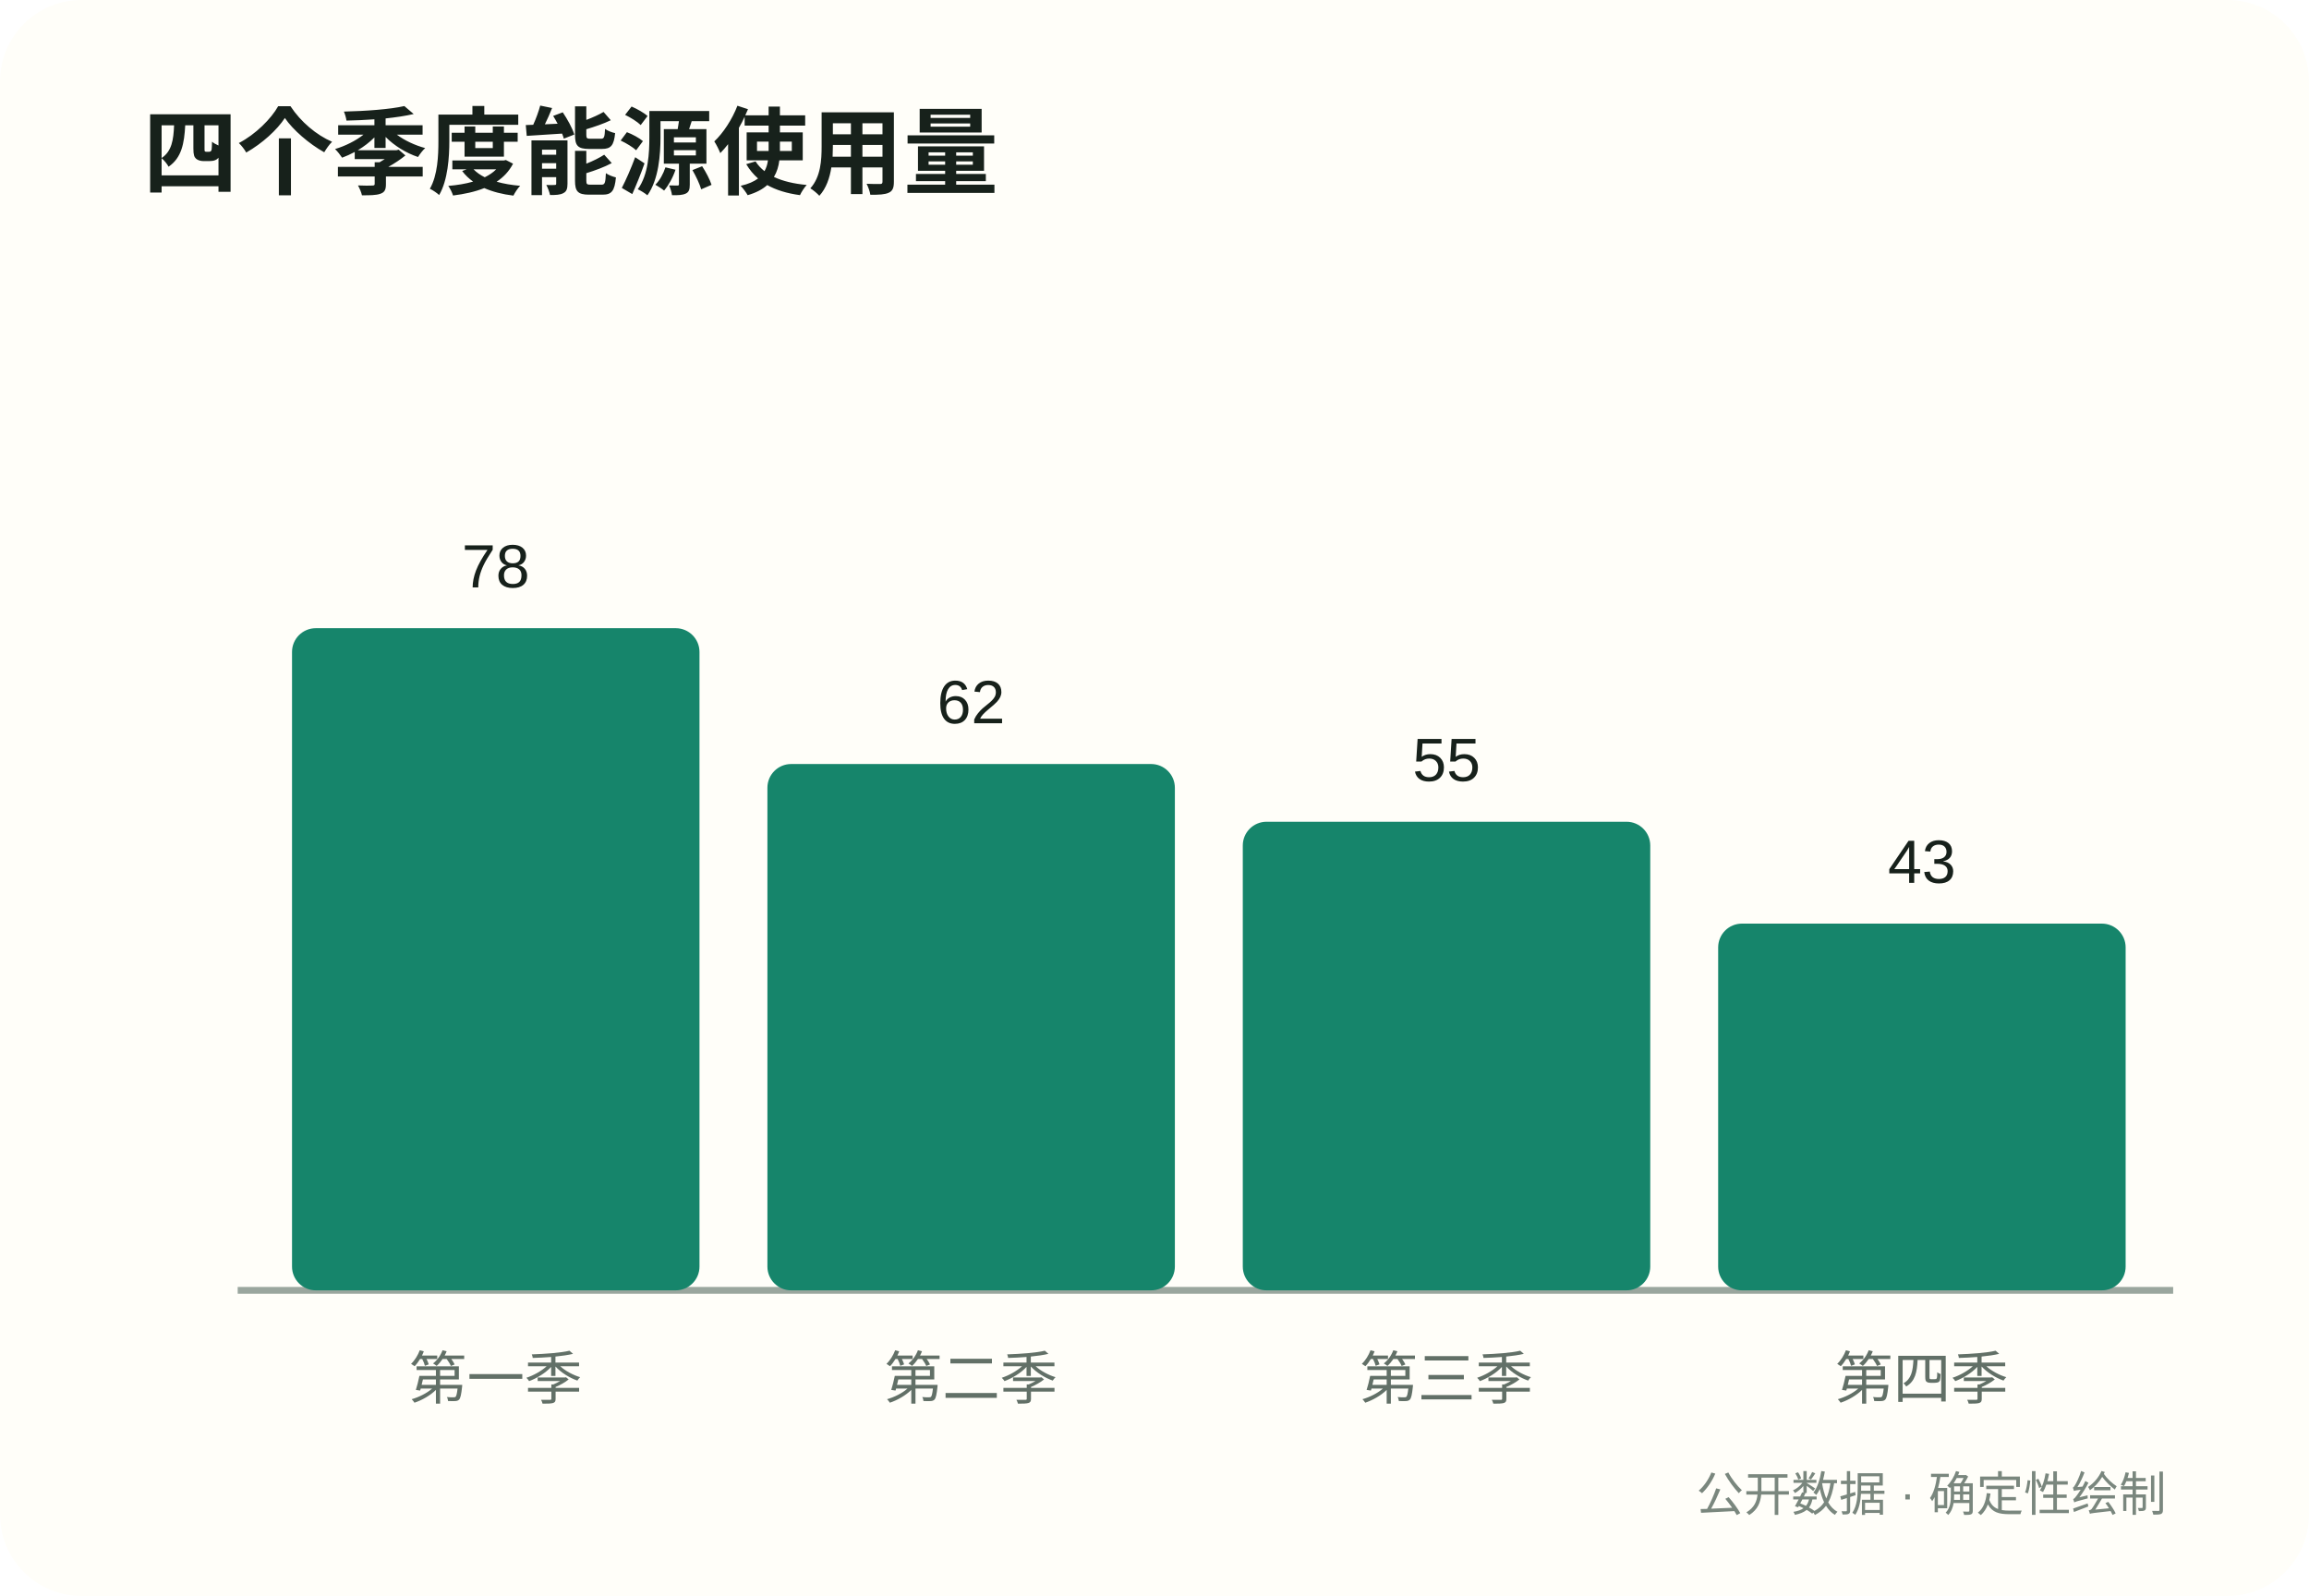
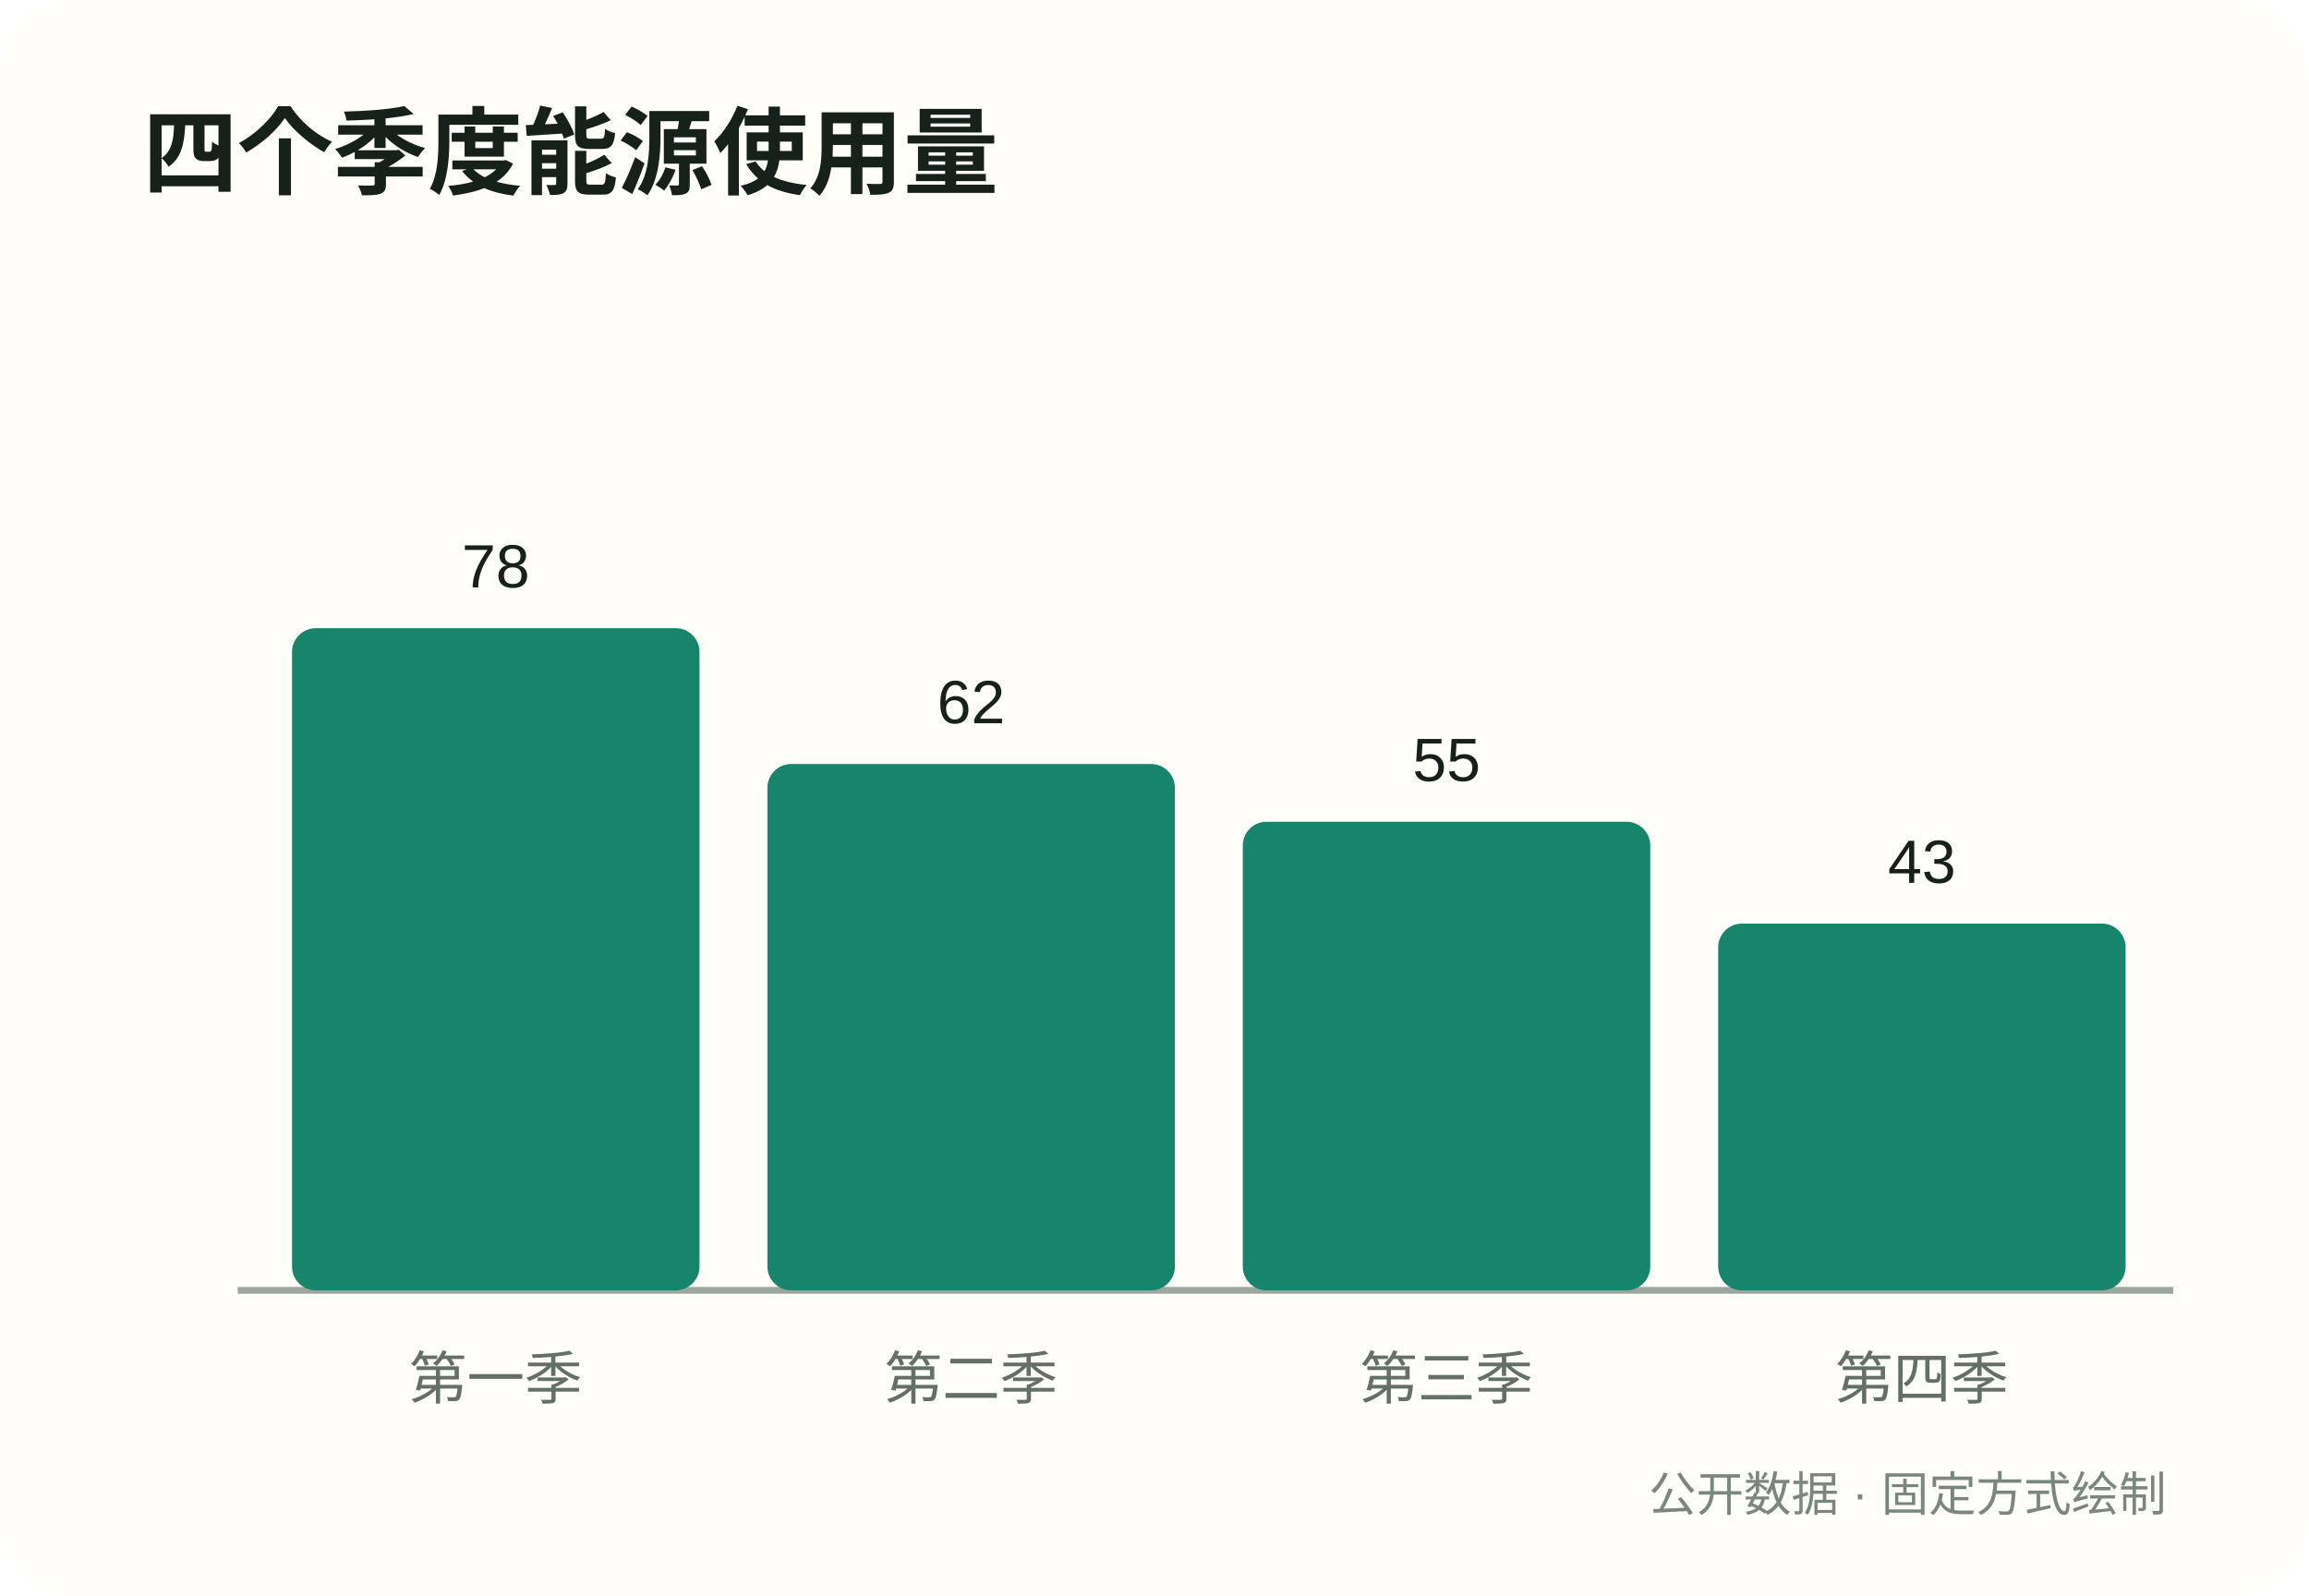
<svg xmlns="http://www.w3.org/2000/svg" width="680" height="470" viewBox="0 0 680 470">
  <rect width="680" height="470" rx="24" fill="#fffef9" />
  <text x="42" y="55" fill="#17211b" font-family="Arial,sans-serif" font-size="28" font-weight="700">四个季度能源使用量</text>
  <line x1="70" y1="380" x2="640" y2="380" stroke="#9aa69e" stroke-width="2" />
  <rect x="86" y="185" width="120" height="195" rx="7" fill="#16856b" />
  <text x="146" y="173" text-anchor="middle" fill="#17211b" font-family="Arial,sans-serif" font-size="18">78</text>
  <text x="146" y="412" text-anchor="middle" fill="#627067" font-family="Arial,sans-serif" font-size="17">第一季</text>
  <rect x="226" y="225" width="120" height="155" rx="7" fill="#16856b" />
  <text x="286" y="213" text-anchor="middle" fill="#17211b" font-family="Arial,sans-serif" font-size="18">62</text>
  <text x="286" y="412" text-anchor="middle" fill="#627067" font-family="Arial,sans-serif" font-size="17">第二季</text>
  <rect x="366" y="242" width="120" height="138" rx="7" fill="#16856b" />
  <text x="426" y="230" text-anchor="middle" fill="#17211b" font-family="Arial,sans-serif" font-size="18">55</text>
  <text x="426" y="412" text-anchor="middle" fill="#627067" font-family="Arial,sans-serif" font-size="17">第三季</text>
  <rect x="506" y="272" width="120" height="108" rx="7" fill="#16856b" />
  <text x="566" y="260" text-anchor="middle" fill="#17211b" font-family="Arial,sans-serif" font-size="18">43</text>
  <text x="566" y="412" text-anchor="middle" fill="#627067" font-family="Arial,sans-serif" font-size="17">第四季</text>
-   <text x="638" y="445" text-anchor="end" fill="#7a877e" font-family="Arial,sans-serif" font-size="14">公开数据 · 确定性绘制</text>
+   <text x="638" y="445" text-anchor="end" fill="#7a877e" font-family="Arial,sans-serif" font-size="14">公开数据 · 固定方式绘制</text>
</svg>
